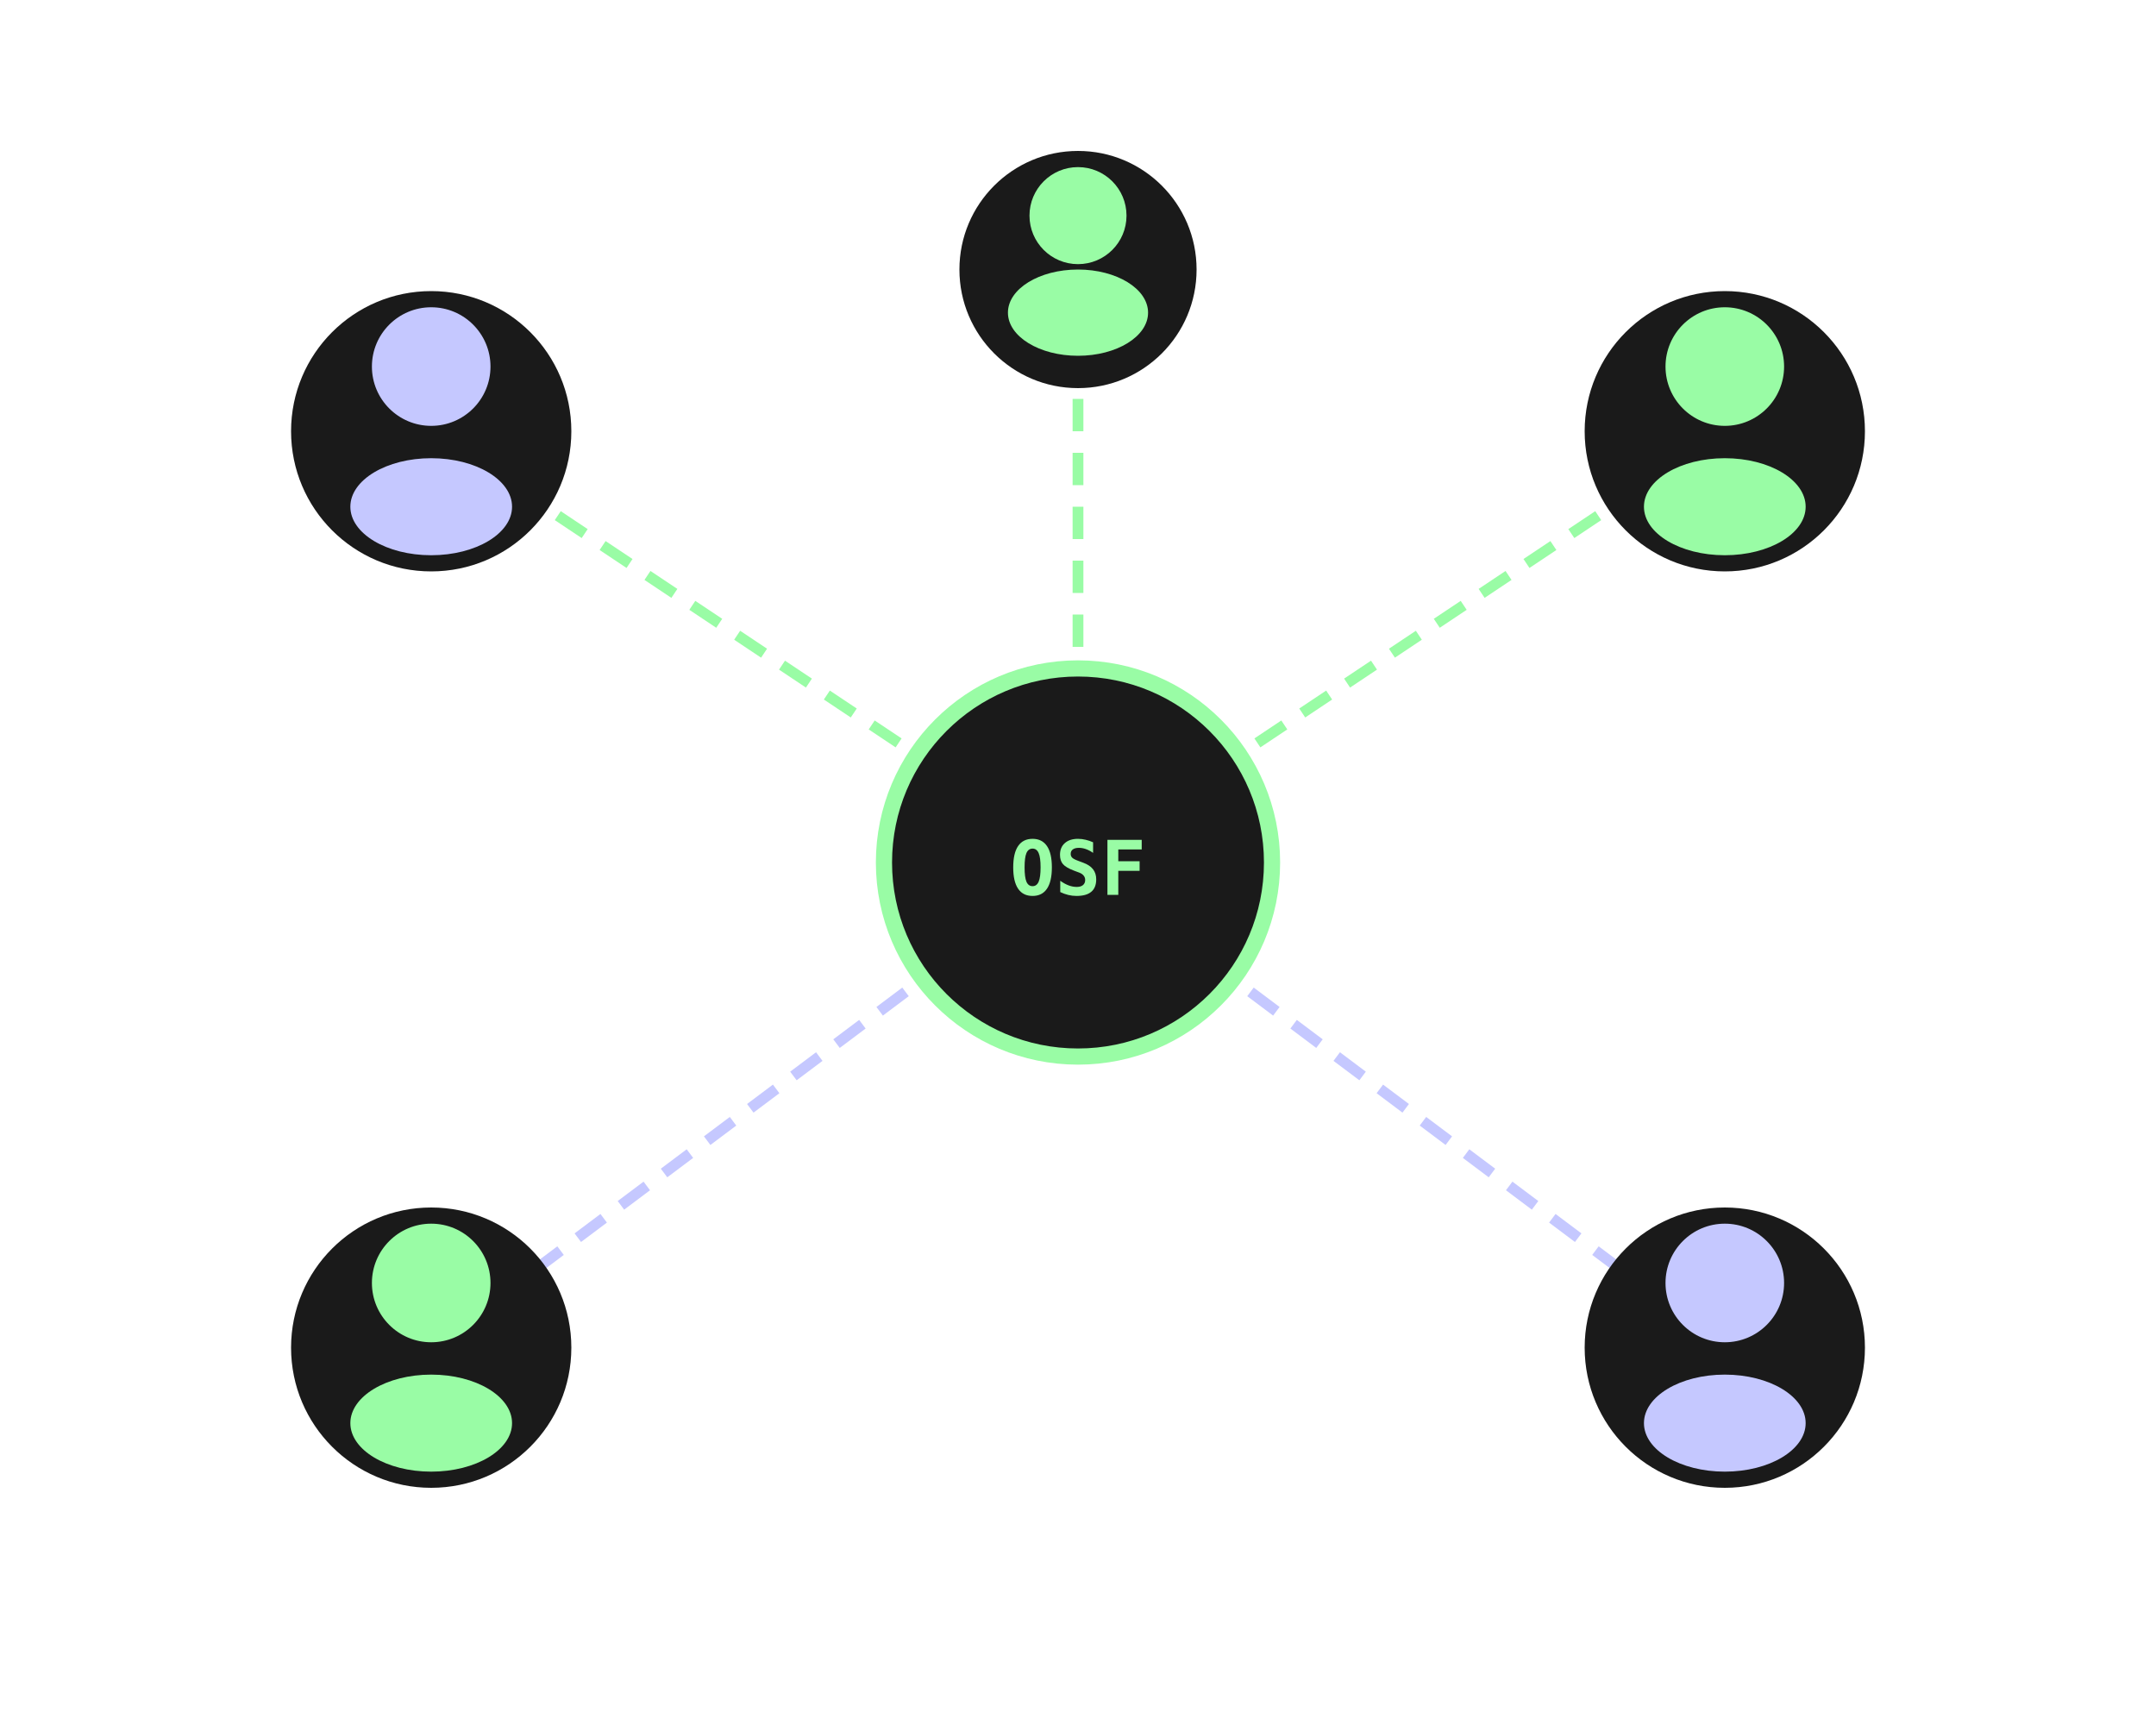
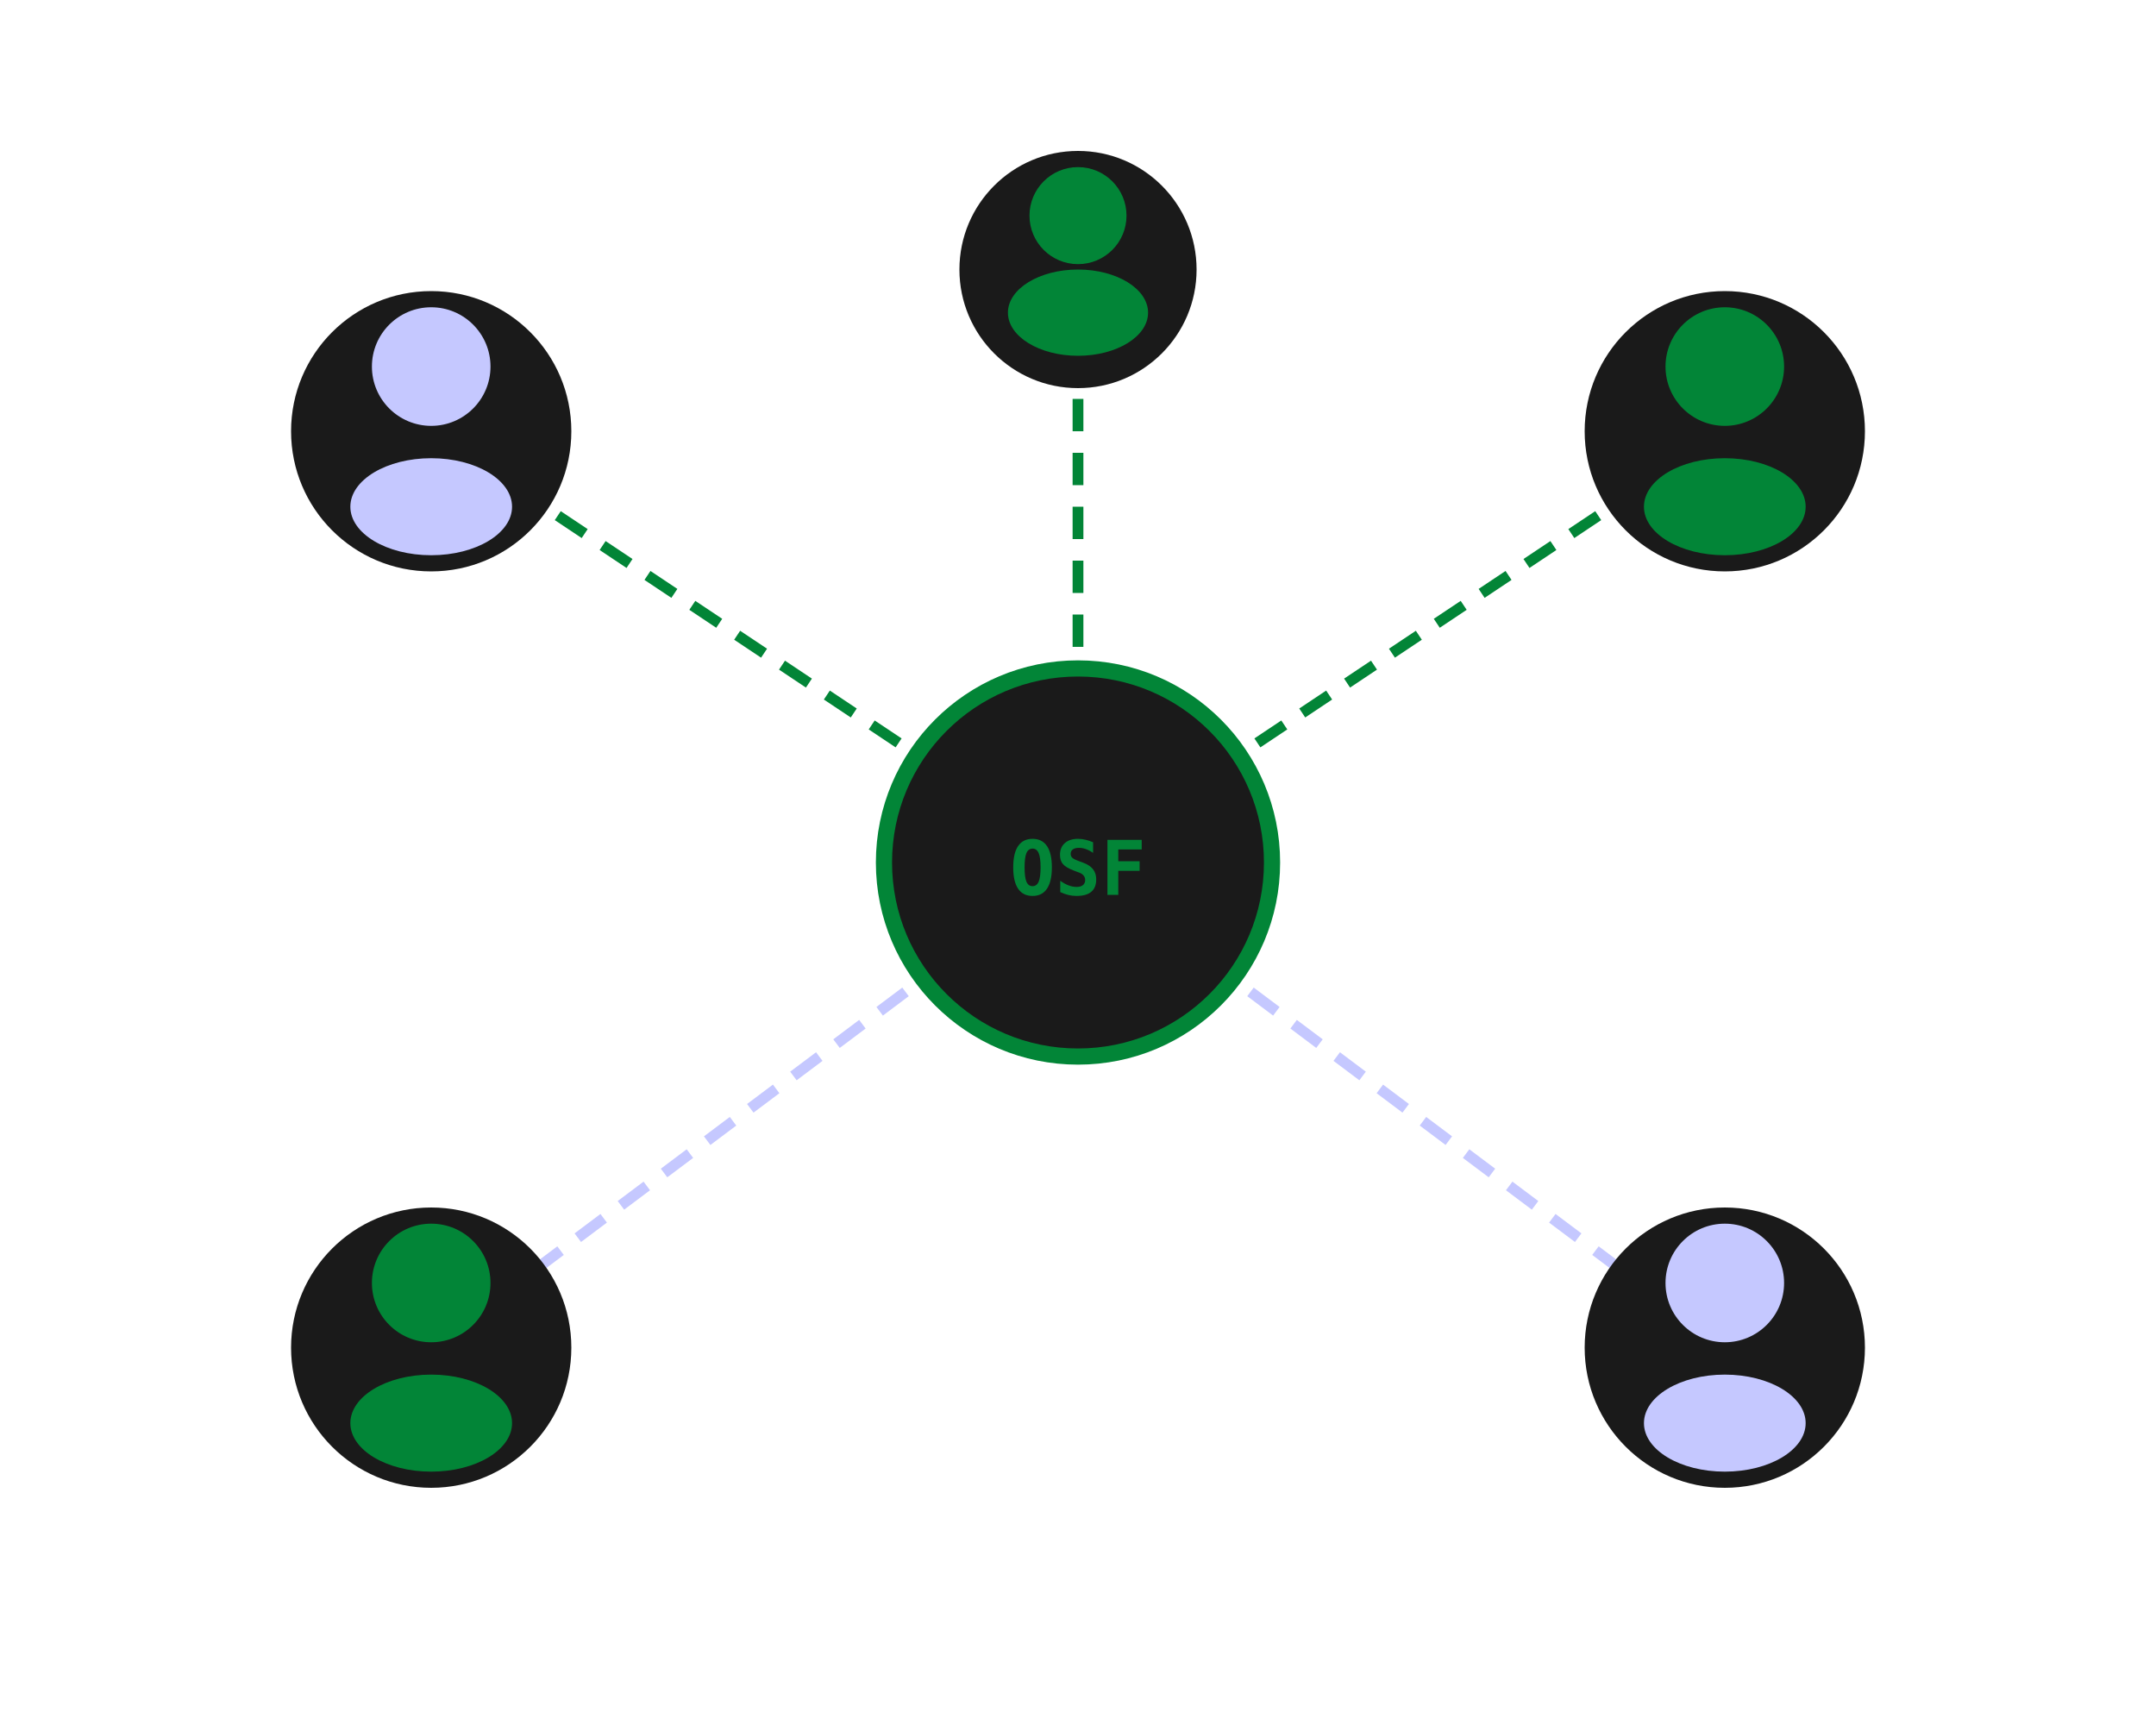
<svg xmlns="http://www.w3.org/2000/svg" width="400" height="320" viewBox="0 0 400 320" fill="none">
-   <line x1="200" y1="160" x2="80" y2="80" stroke="#99FCA5" stroke-width="2" stroke-dasharray="6 4" />
-   <line x1="200" y1="160" x2="320" y2="80" stroke="#99FCA5" stroke-width="2" stroke-dasharray="6 4" />
+   <line x1="200" y1="160" x2="80" y2="80" stroke="#028537" stroke-width="2" stroke-dasharray="6 4" />
+   <line x1="200" y1="160" x2="320" y2="80" stroke="#028537" stroke-width="2" stroke-dasharray="6 4" />
  <line x1="200" y1="160" x2="80" y2="250" stroke="#C5C8FF" stroke-width="2" stroke-dasharray="6 4" />
  <line x1="200" y1="160" x2="320" y2="250" stroke="#C5C8FF" stroke-width="2" stroke-dasharray="6 4" />
-   <line x1="200" y1="160" x2="200" y2="60" stroke="#99FCA5" stroke-width="2" stroke-dasharray="6 4" />
-   <circle cx="200" cy="160" r="36" fill="#1A1A1A" stroke="#99FCA5" stroke-width="3" />
-   <text x="200" y="166" text-anchor="middle" font-family="monospace" font-size="14" font-weight="bold" fill="#99FCA5">OSF</text>
+   <line x1="200" y1="160" x2="200" y2="60" stroke="#028537" stroke-width="2" stroke-dasharray="6 4" />
+   <circle cx="200" cy="160" r="36" fill="#1A1A1A" stroke="#028537" stroke-width="3" />
+   <text x="200" y="166" text-anchor="middle" font-family="monospace" font-size="14" font-weight="bold" fill="#028537">OSF</text>
  <circle cx="80" cy="80" r="26" fill="#1A1A1A" />
  <circle cx="80" cy="68" r="11" fill="#C5C8FF" />
  <ellipse cx="80" cy="94" rx="15" ry="9" fill="#C5C8FF" />
  <circle cx="320" cy="80" r="26" fill="#1A1A1A" />
-   <circle cx="320" cy="68" r="11" fill="#99FCA5" />
-   <ellipse cx="320" cy="94" rx="15" ry="9" fill="#99FCA5" />
+   <circle cx="320" cy="68" r="11" fill="#028537" />
+   <ellipse cx="320" cy="94" rx="15" ry="9" fill="#028537" />
  <circle cx="80" cy="250" r="26" fill="#1A1A1A" />
-   <circle cx="80" cy="238" r="11" fill="#99FCA5" />
-   <ellipse cx="80" cy="264" rx="15" ry="9" fill="#99FCA5" />
+   <circle cx="80" cy="238" r="11" fill="#028537" />
+   <ellipse cx="80" cy="264" rx="15" ry="9" fill="#028537" />
  <circle cx="320" cy="250" r="26" fill="#1A1A1A" />
  <circle cx="320" cy="238" r="11" fill="#C5C8FF" />
  <ellipse cx="320" cy="264" rx="15" ry="9" fill="#C5C8FF" />
  <circle cx="200" cy="50" r="22" fill="#1A1A1A" />
-   <circle cx="200" cy="40" r="9" fill="#99FCA5" />
-   <ellipse cx="200" cy="58" rx="13" ry="8" fill="#99FCA5" />
+   <circle cx="200" cy="40" r="9" fill="#028537" />
+   <ellipse cx="200" cy="58" rx="13" ry="8" fill="#028537" />
</svg>
